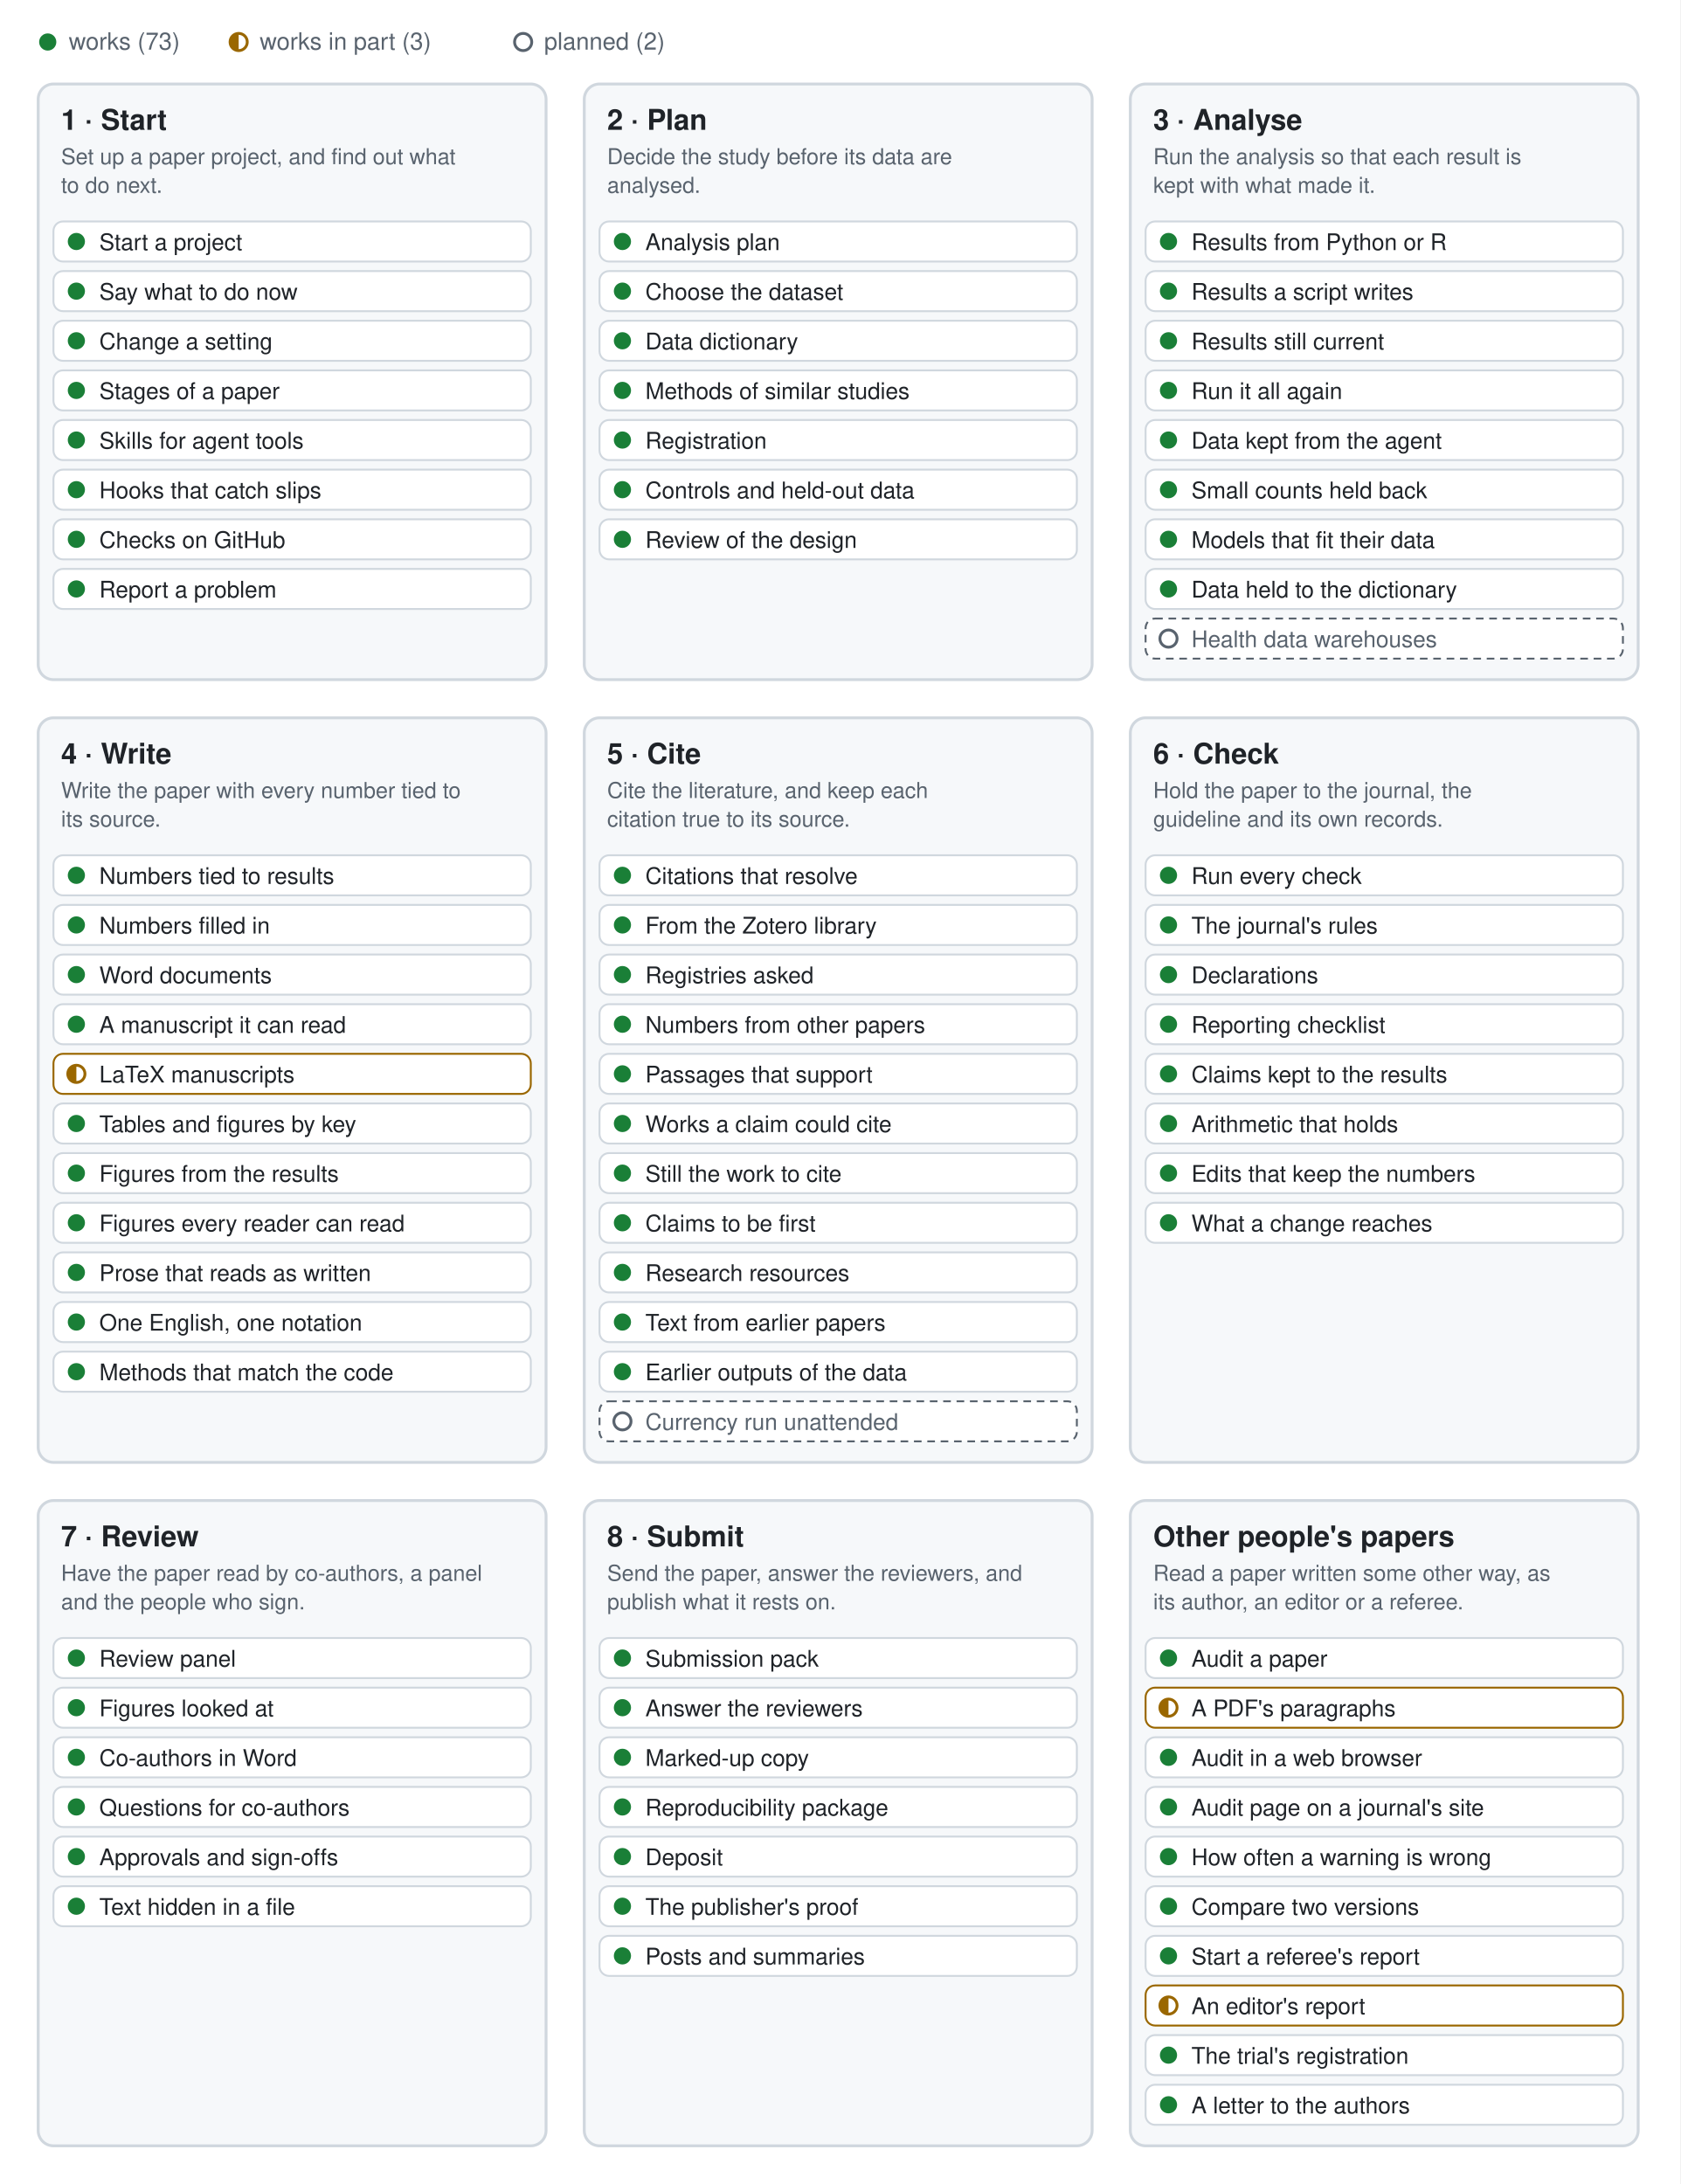
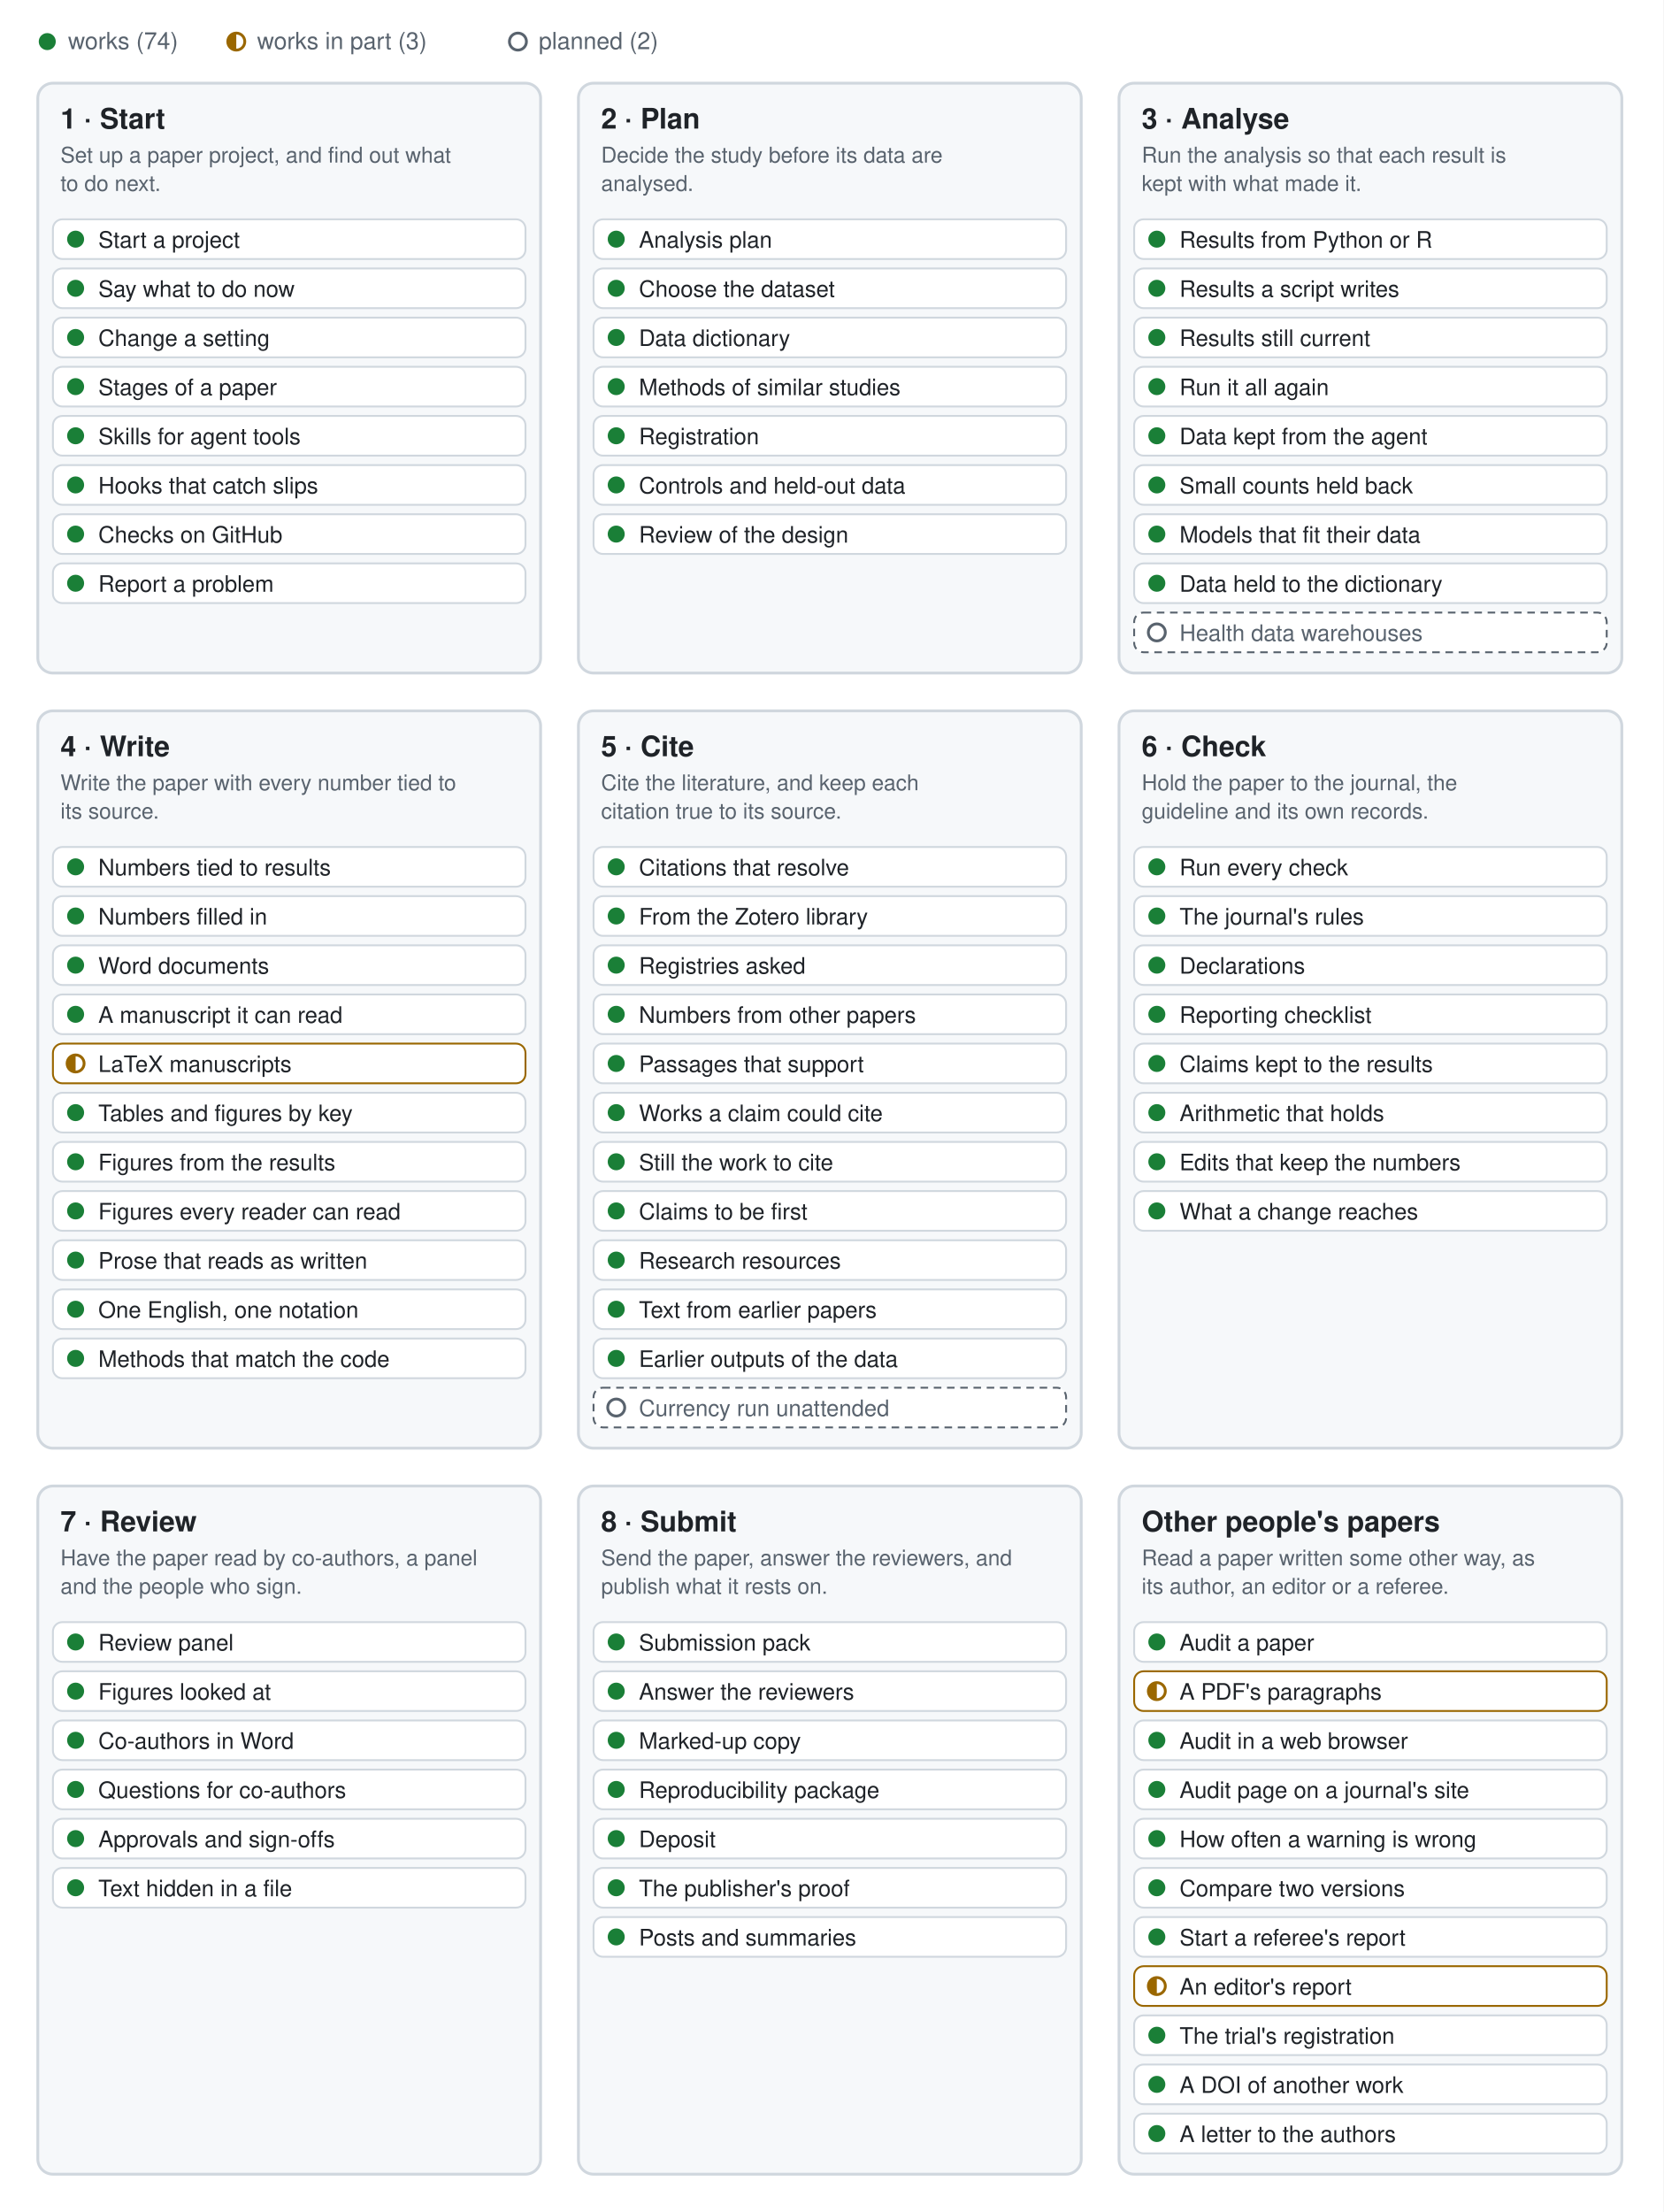
- <svg xmlns="http://www.w3.org/2000/svg" viewBox="0 0 880 1144" width="880" height="1144" role="img" font-family="-apple-system, 'Segoe UI', Helvetica, Arial, sans-serif">
-   <rect width="880" height="1144" fill="#ffffff" />
+ <svg xmlns="http://www.w3.org/2000/svg" viewBox="0 0 880 1170" width="880" height="1170" role="img" font-family="-apple-system, 'Segoe UI', Helvetica, Arial, sans-serif">
+   <rect width="880" height="1170" fill="#ffffff" />
  <circle cx="25" cy="22" r="4.5" fill="#1a7f37" />
-   <text x="36" y="26" font-size="12.5" fill="#59636e">works (73)</text>
+   <text x="36" y="26" font-size="12.5" fill="#59636e">works (74)</text>
  <circle cx="125" cy="22" r="4.5" fill="#ffffff" stroke="#9a6700" stroke-width="1.5" />
  <path d="M 125 17.5 A 4.5 4.5 0 0 0 125 26.5 Z" fill="#9a6700" />
  <text x="136" y="26" font-size="12.5" fill="#59636e">works in part (3)</text>
  <circle cx="274" cy="22" r="4.5" fill="#ffffff" stroke="#59636e" stroke-width="1.5" />
  <text x="285" y="26" font-size="12.5" fill="#59636e">planned (2)</text>
  <rect x="20" y="44" width="266" height="312" rx="8" fill="#f6f8fa" stroke="#d0d7de" stroke-width="1.5" />
  <text x="32" y="68" font-size="15" font-weight="600" fill="#1f2328">1 · Start</text>
  <text x="32" y="86" font-size="11.5" fill="#59636e">Set up a paper project, and find out what</text>
  <text x="32" y="101" font-size="11.5" fill="#59636e">to do next.</text>
  <rect x="28" y="116" width="250" height="21" rx="5" fill="#ffffff" stroke="#d0d7de" stroke-width="1" />
  <circle cx="40" cy="126.5" r="4.5" fill="#1a7f37" />
  <text x="52" y="131" font-size="12" fill="#1f2328">Start a project</text>
  <rect x="28" y="142" width="250" height="21" rx="5" fill="#ffffff" stroke="#d0d7de" stroke-width="1" />
  <circle cx="40" cy="152.5" r="4.5" fill="#1a7f37" />
  <text x="52" y="157" font-size="12" fill="#1f2328">Say what to do now</text>
  <rect x="28" y="168" width="250" height="21" rx="5" fill="#ffffff" stroke="#d0d7de" stroke-width="1" />
  <circle cx="40" cy="178.5" r="4.5" fill="#1a7f37" />
  <text x="52" y="183" font-size="12" fill="#1f2328">Change a setting</text>
  <rect x="28" y="194" width="250" height="21" rx="5" fill="#ffffff" stroke="#d0d7de" stroke-width="1" />
  <circle cx="40" cy="204.5" r="4.5" fill="#1a7f37" />
  <text x="52" y="209" font-size="12" fill="#1f2328">Stages of a paper</text>
  <rect x="28" y="220" width="250" height="21" rx="5" fill="#ffffff" stroke="#d0d7de" stroke-width="1" />
  <circle cx="40" cy="230.5" r="4.5" fill="#1a7f37" />
  <text x="52" y="235" font-size="12" fill="#1f2328">Skills for agent tools</text>
  <rect x="28" y="246" width="250" height="21" rx="5" fill="#ffffff" stroke="#d0d7de" stroke-width="1" />
  <circle cx="40" cy="256.5" r="4.5" fill="#1a7f37" />
  <text x="52" y="261" font-size="12" fill="#1f2328">Hooks that catch slips</text>
  <rect x="28" y="272" width="250" height="21" rx="5" fill="#ffffff" stroke="#d0d7de" stroke-width="1" />
  <circle cx="40" cy="282.5" r="4.5" fill="#1a7f37" />
  <text x="52" y="287" font-size="12" fill="#1f2328">Checks on GitHub</text>
  <rect x="28" y="298" width="250" height="21" rx="5" fill="#ffffff" stroke="#d0d7de" stroke-width="1" />
  <circle cx="40" cy="308.5" r="4.5" fill="#1a7f37" />
  <text x="52" y="313" font-size="12" fill="#1f2328">Report a problem</text>
  <rect x="306" y="44" width="266" height="312" rx="8" fill="#f6f8fa" stroke="#d0d7de" stroke-width="1.5" />
  <text x="318" y="68" font-size="15" font-weight="600" fill="#1f2328">2 · Plan</text>
  <text x="318" y="86" font-size="11.5" fill="#59636e">Decide the study before its data are</text>
  <text x="318" y="101" font-size="11.5" fill="#59636e">analysed.</text>
  <rect x="314" y="116" width="250" height="21" rx="5" fill="#ffffff" stroke="#d0d7de" stroke-width="1" />
  <circle cx="326" cy="126.5" r="4.5" fill="#1a7f37" />
  <text x="338" y="131" font-size="12" fill="#1f2328">Analysis plan</text>
  <rect x="314" y="142" width="250" height="21" rx="5" fill="#ffffff" stroke="#d0d7de" stroke-width="1" />
  <circle cx="326" cy="152.5" r="4.5" fill="#1a7f37" />
  <text x="338" y="157" font-size="12" fill="#1f2328">Choose the dataset</text>
  <rect x="314" y="168" width="250" height="21" rx="5" fill="#ffffff" stroke="#d0d7de" stroke-width="1" />
  <circle cx="326" cy="178.5" r="4.5" fill="#1a7f37" />
  <text x="338" y="183" font-size="12" fill="#1f2328">Data dictionary</text>
  <rect x="314" y="194" width="250" height="21" rx="5" fill="#ffffff" stroke="#d0d7de" stroke-width="1" />
  <circle cx="326" cy="204.5" r="4.5" fill="#1a7f37" />
  <text x="338" y="209" font-size="12" fill="#1f2328">Methods of similar studies</text>
  <rect x="314" y="220" width="250" height="21" rx="5" fill="#ffffff" stroke="#d0d7de" stroke-width="1" />
  <circle cx="326" cy="230.5" r="4.5" fill="#1a7f37" />
  <text x="338" y="235" font-size="12" fill="#1f2328">Registration</text>
  <rect x="314" y="246" width="250" height="21" rx="5" fill="#ffffff" stroke="#d0d7de" stroke-width="1" />
  <circle cx="326" cy="256.5" r="4.5" fill="#1a7f37" />
  <text x="338" y="261" font-size="12" fill="#1f2328">Controls and held-out data</text>
  <rect x="314" y="272" width="250" height="21" rx="5" fill="#ffffff" stroke="#d0d7de" stroke-width="1" />
  <circle cx="326" cy="282.5" r="4.5" fill="#1a7f37" />
  <text x="338" y="287" font-size="12" fill="#1f2328">Review of the design</text>
  <rect x="592" y="44" width="266" height="312" rx="8" fill="#f6f8fa" stroke="#d0d7de" stroke-width="1.5" />
  <text x="604" y="68" font-size="15" font-weight="600" fill="#1f2328">3 · Analyse</text>
  <text x="604" y="86" font-size="11.5" fill="#59636e">Run the analysis so that each result is</text>
  <text x="604" y="101" font-size="11.5" fill="#59636e">kept with what made it.</text>
  <rect x="600" y="116" width="250" height="21" rx="5" fill="#ffffff" stroke="#d0d7de" stroke-width="1" />
  <circle cx="612" cy="126.5" r="4.5" fill="#1a7f37" />
  <text x="624" y="131" font-size="12" fill="#1f2328">Results from Python or R</text>
  <rect x="600" y="142" width="250" height="21" rx="5" fill="#ffffff" stroke="#d0d7de" stroke-width="1" />
  <circle cx="612" cy="152.5" r="4.5" fill="#1a7f37" />
  <text x="624" y="157" font-size="12" fill="#1f2328">Results a script writes</text>
  <rect x="600" y="168" width="250" height="21" rx="5" fill="#ffffff" stroke="#d0d7de" stroke-width="1" />
  <circle cx="612" cy="178.5" r="4.5" fill="#1a7f37" />
  <text x="624" y="183" font-size="12" fill="#1f2328">Results still current</text>
  <rect x="600" y="194" width="250" height="21" rx="5" fill="#ffffff" stroke="#d0d7de" stroke-width="1" />
  <circle cx="612" cy="204.5" r="4.5" fill="#1a7f37" />
  <text x="624" y="209" font-size="12" fill="#1f2328">Run it all again</text>
  <rect x="600" y="220" width="250" height="21" rx="5" fill="#ffffff" stroke="#d0d7de" stroke-width="1" />
  <circle cx="612" cy="230.5" r="4.5" fill="#1a7f37" />
  <text x="624" y="235" font-size="12" fill="#1f2328">Data kept from the agent</text>
  <rect x="600" y="246" width="250" height="21" rx="5" fill="#ffffff" stroke="#d0d7de" stroke-width="1" />
  <circle cx="612" cy="256.5" r="4.5" fill="#1a7f37" />
  <text x="624" y="261" font-size="12" fill="#1f2328">Small counts held back</text>
  <rect x="600" y="272" width="250" height="21" rx="5" fill="#ffffff" stroke="#d0d7de" stroke-width="1" />
  <circle cx="612" cy="282.5" r="4.5" fill="#1a7f37" />
  <text x="624" y="287" font-size="12" fill="#1f2328">Models that fit their data</text>
  <rect x="600" y="298" width="250" height="21" rx="5" fill="#ffffff" stroke="#d0d7de" stroke-width="1" />
  <circle cx="612" cy="308.5" r="4.5" fill="#1a7f37" />
  <text x="624" y="313" font-size="12" fill="#1f2328">Data held to the dictionary</text>
  <rect x="600" y="324" width="250" height="21" rx="5" fill="#ffffff" stroke="#59636e" stroke-width="1" stroke-dasharray="4 3" />
  <circle cx="612" cy="334.5" r="4.5" fill="#ffffff" stroke="#59636e" stroke-width="1.5" />
  <text x="624" y="339" font-size="12" fill="#59636e">Health data warehouses</text>
  <rect x="20" y="376" width="266" height="390" rx="8" fill="#f6f8fa" stroke="#d0d7de" stroke-width="1.5" />
  <text x="32" y="400" font-size="15" font-weight="600" fill="#1f2328">4 · Write</text>
  <text x="32" y="418" font-size="11.5" fill="#59636e">Write the paper with every number tied to</text>
  <text x="32" y="433" font-size="11.5" fill="#59636e">its source.</text>
  <rect x="28" y="448" width="250" height="21" rx="5" fill="#ffffff" stroke="#d0d7de" stroke-width="1" />
  <circle cx="40" cy="458.5" r="4.5" fill="#1a7f37" />
  <text x="52" y="463" font-size="12" fill="#1f2328">Numbers tied to results</text>
  <rect x="28" y="474" width="250" height="21" rx="5" fill="#ffffff" stroke="#d0d7de" stroke-width="1" />
  <circle cx="40" cy="484.5" r="4.5" fill="#1a7f37" />
  <text x="52" y="489" font-size="12" fill="#1f2328">Numbers filled in</text>
  <rect x="28" y="500" width="250" height="21" rx="5" fill="#ffffff" stroke="#d0d7de" stroke-width="1" />
  <circle cx="40" cy="510.5" r="4.5" fill="#1a7f37" />
  <text x="52" y="515" font-size="12" fill="#1f2328">Word documents</text>
  <rect x="28" y="526" width="250" height="21" rx="5" fill="#ffffff" stroke="#d0d7de" stroke-width="1" />
  <circle cx="40" cy="536.5" r="4.5" fill="#1a7f37" />
  <text x="52" y="541" font-size="12" fill="#1f2328">A manuscript it can read</text>
  <rect x="28" y="552" width="250" height="21" rx="5" fill="#ffffff" stroke="#9a6700" stroke-width="1" />
  <circle cx="40" cy="562.5" r="4.5" fill="#ffffff" stroke="#9a6700" stroke-width="1.5" />
  <path d="M 40 558.0 A 4.5 4.5 0 0 0 40 567.0 Z" fill="#9a6700" />
  <text x="52" y="567" font-size="12" fill="#1f2328">LaTeX manuscripts</text>
  <rect x="28" y="578" width="250" height="21" rx="5" fill="#ffffff" stroke="#d0d7de" stroke-width="1" />
  <circle cx="40" cy="588.5" r="4.5" fill="#1a7f37" />
  <text x="52" y="593" font-size="12" fill="#1f2328">Tables and figures by key</text>
  <rect x="28" y="604" width="250" height="21" rx="5" fill="#ffffff" stroke="#d0d7de" stroke-width="1" />
  <circle cx="40" cy="614.5" r="4.5" fill="#1a7f37" />
  <text x="52" y="619" font-size="12" fill="#1f2328">Figures from the results</text>
  <rect x="28" y="630" width="250" height="21" rx="5" fill="#ffffff" stroke="#d0d7de" stroke-width="1" />
  <circle cx="40" cy="640.5" r="4.5" fill="#1a7f37" />
  <text x="52" y="645" font-size="12" fill="#1f2328">Figures every reader can read</text>
  <rect x="28" y="656" width="250" height="21" rx="5" fill="#ffffff" stroke="#d0d7de" stroke-width="1" />
  <circle cx="40" cy="666.5" r="4.5" fill="#1a7f37" />
  <text x="52" y="671" font-size="12" fill="#1f2328">Prose that reads as written</text>
  <rect x="28" y="682" width="250" height="21" rx="5" fill="#ffffff" stroke="#d0d7de" stroke-width="1" />
  <circle cx="40" cy="692.5" r="4.5" fill="#1a7f37" />
  <text x="52" y="697" font-size="12" fill="#1f2328">One English, one notation</text>
  <rect x="28" y="708" width="250" height="21" rx="5" fill="#ffffff" stroke="#d0d7de" stroke-width="1" />
  <circle cx="40" cy="718.5" r="4.5" fill="#1a7f37" />
  <text x="52" y="723" font-size="12" fill="#1f2328">Methods that match the code</text>
  <rect x="306" y="376" width="266" height="390" rx="8" fill="#f6f8fa" stroke="#d0d7de" stroke-width="1.5" />
  <text x="318" y="400" font-size="15" font-weight="600" fill="#1f2328">5 · Cite</text>
  <text x="318" y="418" font-size="11.5" fill="#59636e">Cite the literature, and keep each</text>
  <text x="318" y="433" font-size="11.5" fill="#59636e">citation true to its source.</text>
  <rect x="314" y="448" width="250" height="21" rx="5" fill="#ffffff" stroke="#d0d7de" stroke-width="1" />
  <circle cx="326" cy="458.5" r="4.5" fill="#1a7f37" />
  <text x="338" y="463" font-size="12" fill="#1f2328">Citations that resolve</text>
  <rect x="314" y="474" width="250" height="21" rx="5" fill="#ffffff" stroke="#d0d7de" stroke-width="1" />
  <circle cx="326" cy="484.5" r="4.5" fill="#1a7f37" />
  <text x="338" y="489" font-size="12" fill="#1f2328">From the Zotero library</text>
  <rect x="314" y="500" width="250" height="21" rx="5" fill="#ffffff" stroke="#d0d7de" stroke-width="1" />
  <circle cx="326" cy="510.5" r="4.5" fill="#1a7f37" />
  <text x="338" y="515" font-size="12" fill="#1f2328">Registries asked</text>
  <rect x="314" y="526" width="250" height="21" rx="5" fill="#ffffff" stroke="#d0d7de" stroke-width="1" />
  <circle cx="326" cy="536.5" r="4.5" fill="#1a7f37" />
  <text x="338" y="541" font-size="12" fill="#1f2328">Numbers from other papers</text>
  <rect x="314" y="552" width="250" height="21" rx="5" fill="#ffffff" stroke="#d0d7de" stroke-width="1" />
  <circle cx="326" cy="562.5" r="4.5" fill="#1a7f37" />
  <text x="338" y="567" font-size="12" fill="#1f2328">Passages that support</text>
  <rect x="314" y="578" width="250" height="21" rx="5" fill="#ffffff" stroke="#d0d7de" stroke-width="1" />
  <circle cx="326" cy="588.5" r="4.5" fill="#1a7f37" />
  <text x="338" y="593" font-size="12" fill="#1f2328">Works a claim could cite</text>
  <rect x="314" y="604" width="250" height="21" rx="5" fill="#ffffff" stroke="#d0d7de" stroke-width="1" />
  <circle cx="326" cy="614.5" r="4.5" fill="#1a7f37" />
  <text x="338" y="619" font-size="12" fill="#1f2328">Still the work to cite</text>
  <rect x="314" y="630" width="250" height="21" rx="5" fill="#ffffff" stroke="#d0d7de" stroke-width="1" />
  <circle cx="326" cy="640.5" r="4.5" fill="#1a7f37" />
  <text x="338" y="645" font-size="12" fill="#1f2328">Claims to be first</text>
  <rect x="314" y="656" width="250" height="21" rx="5" fill="#ffffff" stroke="#d0d7de" stroke-width="1" />
  <circle cx="326" cy="666.5" r="4.5" fill="#1a7f37" />
  <text x="338" y="671" font-size="12" fill="#1f2328">Research resources</text>
  <rect x="314" y="682" width="250" height="21" rx="5" fill="#ffffff" stroke="#d0d7de" stroke-width="1" />
  <circle cx="326" cy="692.5" r="4.5" fill="#1a7f37" />
  <text x="338" y="697" font-size="12" fill="#1f2328">Text from earlier papers</text>
  <rect x="314" y="708" width="250" height="21" rx="5" fill="#ffffff" stroke="#d0d7de" stroke-width="1" />
  <circle cx="326" cy="718.5" r="4.5" fill="#1a7f37" />
  <text x="338" y="723" font-size="12" fill="#1f2328">Earlier outputs of the data</text>
  <rect x="314" y="734" width="250" height="21" rx="5" fill="#ffffff" stroke="#59636e" stroke-width="1" stroke-dasharray="4 3" />
  <circle cx="326" cy="744.5" r="4.5" fill="#ffffff" stroke="#59636e" stroke-width="1.5" />
  <text x="338" y="749" font-size="12" fill="#59636e">Currency run unattended</text>
  <rect x="592" y="376" width="266" height="390" rx="8" fill="#f6f8fa" stroke="#d0d7de" stroke-width="1.5" />
  <text x="604" y="400" font-size="15" font-weight="600" fill="#1f2328">6 · Check</text>
  <text x="604" y="418" font-size="11.5" fill="#59636e">Hold the paper to the journal, the</text>
  <text x="604" y="433" font-size="11.5" fill="#59636e">guideline and its own records.</text>
  <rect x="600" y="448" width="250" height="21" rx="5" fill="#ffffff" stroke="#d0d7de" stroke-width="1" />
  <circle cx="612" cy="458.5" r="4.5" fill="#1a7f37" />
  <text x="624" y="463" font-size="12" fill="#1f2328">Run every check</text>
  <rect x="600" y="474" width="250" height="21" rx="5" fill="#ffffff" stroke="#d0d7de" stroke-width="1" />
  <circle cx="612" cy="484.5" r="4.5" fill="#1a7f37" />
  <text x="624" y="489" font-size="12" fill="#1f2328">The journal's rules</text>
  <rect x="600" y="500" width="250" height="21" rx="5" fill="#ffffff" stroke="#d0d7de" stroke-width="1" />
  <circle cx="612" cy="510.5" r="4.5" fill="#1a7f37" />
  <text x="624" y="515" font-size="12" fill="#1f2328">Declarations</text>
  <rect x="600" y="526" width="250" height="21" rx="5" fill="#ffffff" stroke="#d0d7de" stroke-width="1" />
  <circle cx="612" cy="536.5" r="4.5" fill="#1a7f37" />
  <text x="624" y="541" font-size="12" fill="#1f2328">Reporting checklist</text>
  <rect x="600" y="552" width="250" height="21" rx="5" fill="#ffffff" stroke="#d0d7de" stroke-width="1" />
  <circle cx="612" cy="562.5" r="4.5" fill="#1a7f37" />
  <text x="624" y="567" font-size="12" fill="#1f2328">Claims kept to the results</text>
  <rect x="600" y="578" width="250" height="21" rx="5" fill="#ffffff" stroke="#d0d7de" stroke-width="1" />
  <circle cx="612" cy="588.5" r="4.5" fill="#1a7f37" />
  <text x="624" y="593" font-size="12" fill="#1f2328">Arithmetic that holds</text>
  <rect x="600" y="604" width="250" height="21" rx="5" fill="#ffffff" stroke="#d0d7de" stroke-width="1" />
  <circle cx="612" cy="614.5" r="4.5" fill="#1a7f37" />
  <text x="624" y="619" font-size="12" fill="#1f2328">Edits that keep the numbers</text>
  <rect x="600" y="630" width="250" height="21" rx="5" fill="#ffffff" stroke="#d0d7de" stroke-width="1" />
  <circle cx="612" cy="640.5" r="4.5" fill="#1a7f37" />
  <text x="624" y="645" font-size="12" fill="#1f2328">What a change reaches</text>
-   <rect x="20" y="786" width="266" height="338" rx="8" fill="#f6f8fa" stroke="#d0d7de" stroke-width="1.5" />
+   <rect x="20" y="786" width="266" height="364" rx="8" fill="#f6f8fa" stroke="#d0d7de" stroke-width="1.5" />
  <text x="32" y="810" font-size="15" font-weight="600" fill="#1f2328">7 · Review</text>
  <text x="32" y="828" font-size="11.5" fill="#59636e">Have the paper read by co-authors, a panel</text>
  <text x="32" y="843" font-size="11.5" fill="#59636e">and the people who sign.</text>
  <rect x="28" y="858" width="250" height="21" rx="5" fill="#ffffff" stroke="#d0d7de" stroke-width="1" />
  <circle cx="40" cy="868.5" r="4.5" fill="#1a7f37" />
  <text x="52" y="873" font-size="12" fill="#1f2328">Review panel</text>
  <rect x="28" y="884" width="250" height="21" rx="5" fill="#ffffff" stroke="#d0d7de" stroke-width="1" />
  <circle cx="40" cy="894.5" r="4.5" fill="#1a7f37" />
  <text x="52" y="899" font-size="12" fill="#1f2328">Figures looked at</text>
  <rect x="28" y="910" width="250" height="21" rx="5" fill="#ffffff" stroke="#d0d7de" stroke-width="1" />
  <circle cx="40" cy="920.5" r="4.5" fill="#1a7f37" />
  <text x="52" y="925" font-size="12" fill="#1f2328">Co-authors in Word</text>
  <rect x="28" y="936" width="250" height="21" rx="5" fill="#ffffff" stroke="#d0d7de" stroke-width="1" />
  <circle cx="40" cy="946.5" r="4.5" fill="#1a7f37" />
  <text x="52" y="951" font-size="12" fill="#1f2328">Questions for co-authors</text>
  <rect x="28" y="962" width="250" height="21" rx="5" fill="#ffffff" stroke="#d0d7de" stroke-width="1" />
  <circle cx="40" cy="972.5" r="4.5" fill="#1a7f37" />
  <text x="52" y="977" font-size="12" fill="#1f2328">Approvals and sign-offs</text>
  <rect x="28" y="988" width="250" height="21" rx="5" fill="#ffffff" stroke="#d0d7de" stroke-width="1" />
  <circle cx="40" cy="998.5" r="4.5" fill="#1a7f37" />
  <text x="52" y="1003" font-size="12" fill="#1f2328">Text hidden in a file</text>
-   <rect x="306" y="786" width="266" height="338" rx="8" fill="#f6f8fa" stroke="#d0d7de" stroke-width="1.5" />
+   <rect x="306" y="786" width="266" height="364" rx="8" fill="#f6f8fa" stroke="#d0d7de" stroke-width="1.5" />
  <text x="318" y="810" font-size="15" font-weight="600" fill="#1f2328">8 · Submit</text>
  <text x="318" y="828" font-size="11.5" fill="#59636e">Send the paper, answer the reviewers, and</text>
  <text x="318" y="843" font-size="11.5" fill="#59636e">publish what it rests on.</text>
  <rect x="314" y="858" width="250" height="21" rx="5" fill="#ffffff" stroke="#d0d7de" stroke-width="1" />
  <circle cx="326" cy="868.5" r="4.5" fill="#1a7f37" />
  <text x="338" y="873" font-size="12" fill="#1f2328">Submission pack</text>
  <rect x="314" y="884" width="250" height="21" rx="5" fill="#ffffff" stroke="#d0d7de" stroke-width="1" />
  <circle cx="326" cy="894.5" r="4.5" fill="#1a7f37" />
  <text x="338" y="899" font-size="12" fill="#1f2328">Answer the reviewers</text>
  <rect x="314" y="910" width="250" height="21" rx="5" fill="#ffffff" stroke="#d0d7de" stroke-width="1" />
  <circle cx="326" cy="920.5" r="4.5" fill="#1a7f37" />
  <text x="338" y="925" font-size="12" fill="#1f2328">Marked-up copy</text>
  <rect x="314" y="936" width="250" height="21" rx="5" fill="#ffffff" stroke="#d0d7de" stroke-width="1" />
  <circle cx="326" cy="946.5" r="4.5" fill="#1a7f37" />
  <text x="338" y="951" font-size="12" fill="#1f2328">Reproducibility package</text>
  <rect x="314" y="962" width="250" height="21" rx="5" fill="#ffffff" stroke="#d0d7de" stroke-width="1" />
  <circle cx="326" cy="972.5" r="4.5" fill="#1a7f37" />
  <text x="338" y="977" font-size="12" fill="#1f2328">Deposit</text>
  <rect x="314" y="988" width="250" height="21" rx="5" fill="#ffffff" stroke="#d0d7de" stroke-width="1" />
  <circle cx="326" cy="998.5" r="4.5" fill="#1a7f37" />
  <text x="338" y="1003" font-size="12" fill="#1f2328">The publisher's proof</text>
  <rect x="314" y="1014" width="250" height="21" rx="5" fill="#ffffff" stroke="#d0d7de" stroke-width="1" />
  <circle cx="326" cy="1024.5" r="4.5" fill="#1a7f37" />
  <text x="338" y="1029" font-size="12" fill="#1f2328">Posts and summaries</text>
-   <rect x="592" y="786" width="266" height="338" rx="8" fill="#f6f8fa" stroke="#d0d7de" stroke-width="1.5" />
+   <rect x="592" y="786" width="266" height="364" rx="8" fill="#f6f8fa" stroke="#d0d7de" stroke-width="1.5" />
  <text x="604" y="810" font-size="15" font-weight="600" fill="#1f2328">Other people's papers</text>
  <text x="604" y="828" font-size="11.5" fill="#59636e">Read a paper written some other way, as</text>
  <text x="604" y="843" font-size="11.5" fill="#59636e">its author, an editor or a referee.</text>
  <rect x="600" y="858" width="250" height="21" rx="5" fill="#ffffff" stroke="#d0d7de" stroke-width="1" />
  <circle cx="612" cy="868.5" r="4.5" fill="#1a7f37" />
  <text x="624" y="873" font-size="12" fill="#1f2328">Audit a paper</text>
  <rect x="600" y="884" width="250" height="21" rx="5" fill="#ffffff" stroke="#9a6700" stroke-width="1" />
  <circle cx="612" cy="894.5" r="4.5" fill="#ffffff" stroke="#9a6700" stroke-width="1.5" />
  <path d="M 612 890.0 A 4.5 4.5 0 0 0 612 899.0 Z" fill="#9a6700" />
  <text x="624" y="899" font-size="12" fill="#1f2328">A PDF's paragraphs</text>
  <rect x="600" y="910" width="250" height="21" rx="5" fill="#ffffff" stroke="#d0d7de" stroke-width="1" />
  <circle cx="612" cy="920.5" r="4.5" fill="#1a7f37" />
  <text x="624" y="925" font-size="12" fill="#1f2328">Audit in a web browser</text>
  <rect x="600" y="936" width="250" height="21" rx="5" fill="#ffffff" stroke="#d0d7de" stroke-width="1" />
  <circle cx="612" cy="946.5" r="4.5" fill="#1a7f37" />
  <text x="624" y="951" font-size="12" fill="#1f2328">Audit page on a journal's site</text>
  <rect x="600" y="962" width="250" height="21" rx="5" fill="#ffffff" stroke="#d0d7de" stroke-width="1" />
  <circle cx="612" cy="972.5" r="4.5" fill="#1a7f37" />
  <text x="624" y="977" font-size="12" fill="#1f2328">How often a warning is wrong</text>
  <rect x="600" y="988" width="250" height="21" rx="5" fill="#ffffff" stroke="#d0d7de" stroke-width="1" />
  <circle cx="612" cy="998.5" r="4.5" fill="#1a7f37" />
  <text x="624" y="1003" font-size="12" fill="#1f2328">Compare two versions</text>
  <rect x="600" y="1014" width="250" height="21" rx="5" fill="#ffffff" stroke="#d0d7de" stroke-width="1" />
  <circle cx="612" cy="1024.5" r="4.5" fill="#1a7f37" />
  <text x="624" y="1029" font-size="12" fill="#1f2328">Start a referee's report</text>
  <rect x="600" y="1040" width="250" height="21" rx="5" fill="#ffffff" stroke="#9a6700" stroke-width="1" />
  <circle cx="612" cy="1050.5" r="4.5" fill="#ffffff" stroke="#9a6700" stroke-width="1.5" />
  <path d="M 612 1046.0 A 4.5 4.5 0 0 0 612 1055.0 Z" fill="#9a6700" />
  <text x="624" y="1055" font-size="12" fill="#1f2328">An editor's report</text>
  <rect x="600" y="1066" width="250" height="21" rx="5" fill="#ffffff" stroke="#d0d7de" stroke-width="1" />
  <circle cx="612" cy="1076.5" r="4.5" fill="#1a7f37" />
  <text x="624" y="1081" font-size="12" fill="#1f2328">The trial's registration</text>
  <rect x="600" y="1092" width="250" height="21" rx="5" fill="#ffffff" stroke="#d0d7de" stroke-width="1" />
  <circle cx="612" cy="1102.5" r="4.5" fill="#1a7f37" />
-   <text x="624" y="1107" font-size="12" fill="#1f2328">A letter to the authors</text>
+   <text x="624" y="1107" font-size="12" fill="#1f2328">A DOI of another work</text>
+   <rect x="600" y="1118" width="250" height="21" rx="5" fill="#ffffff" stroke="#d0d7de" stroke-width="1" />
+   <circle cx="612" cy="1128.5" r="4.5" fill="#1a7f37" />
+   <text x="624" y="1133" font-size="12" fill="#1f2328">A letter to the authors</text>
</svg>
